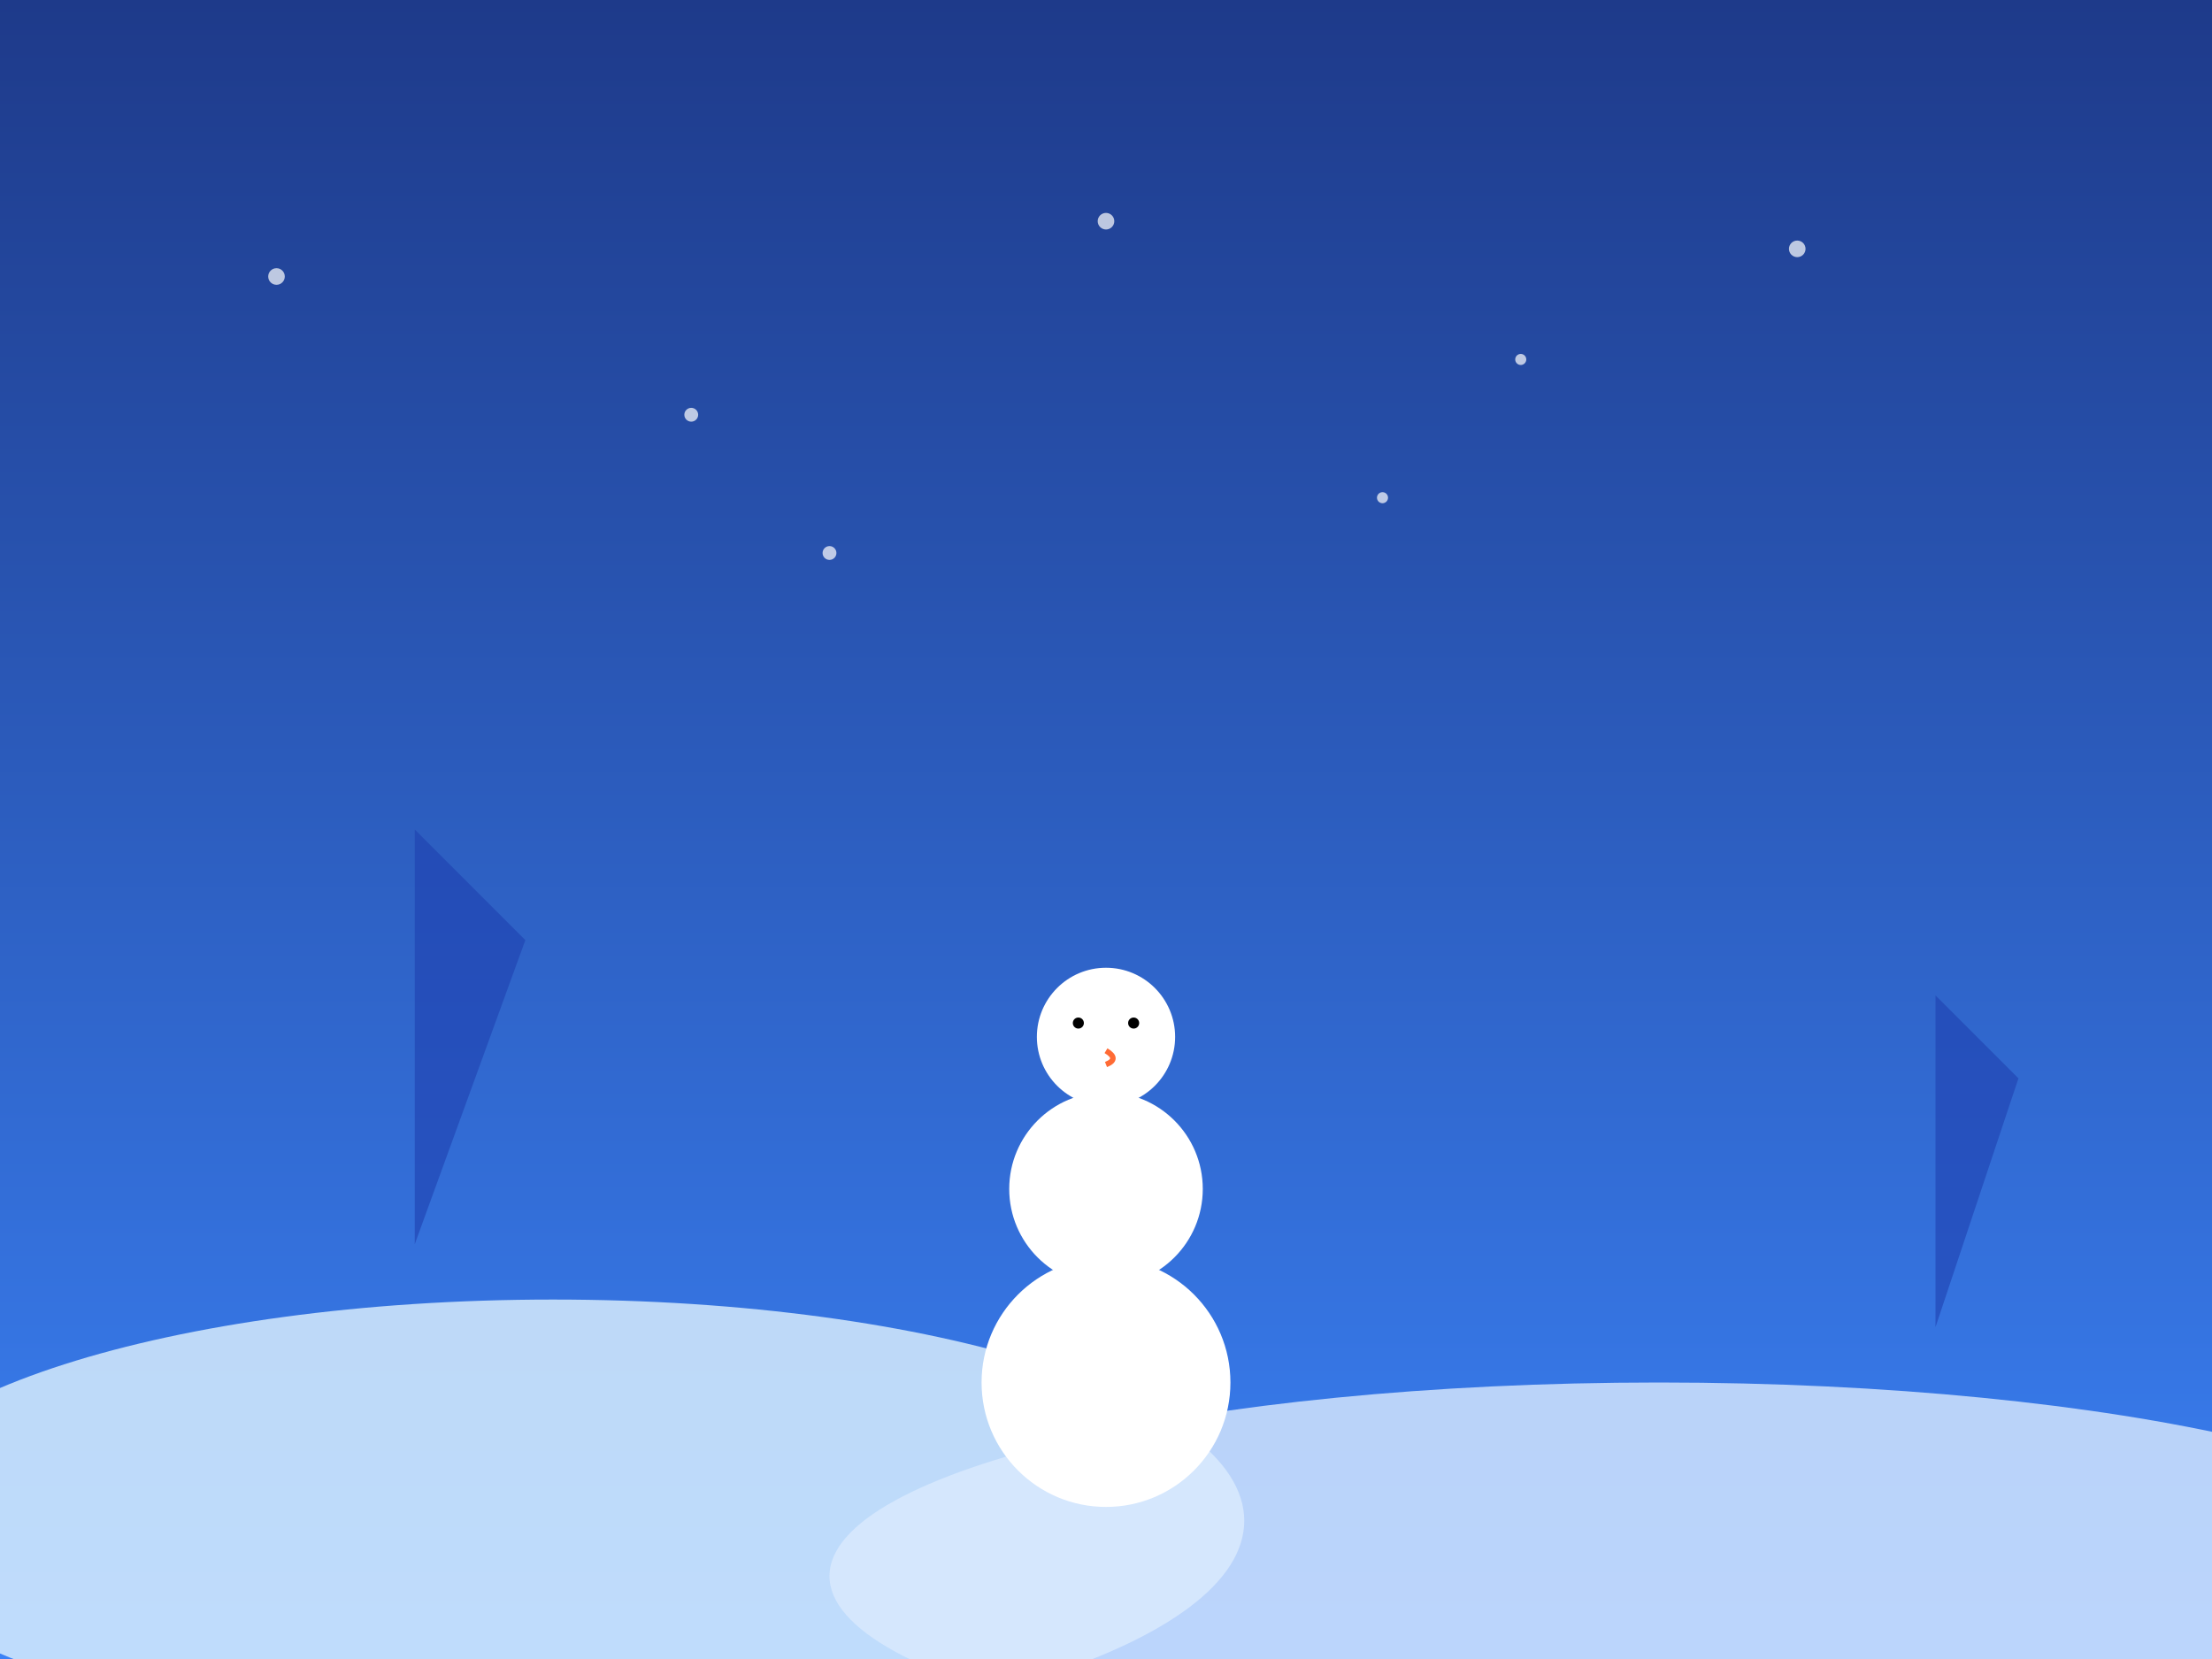
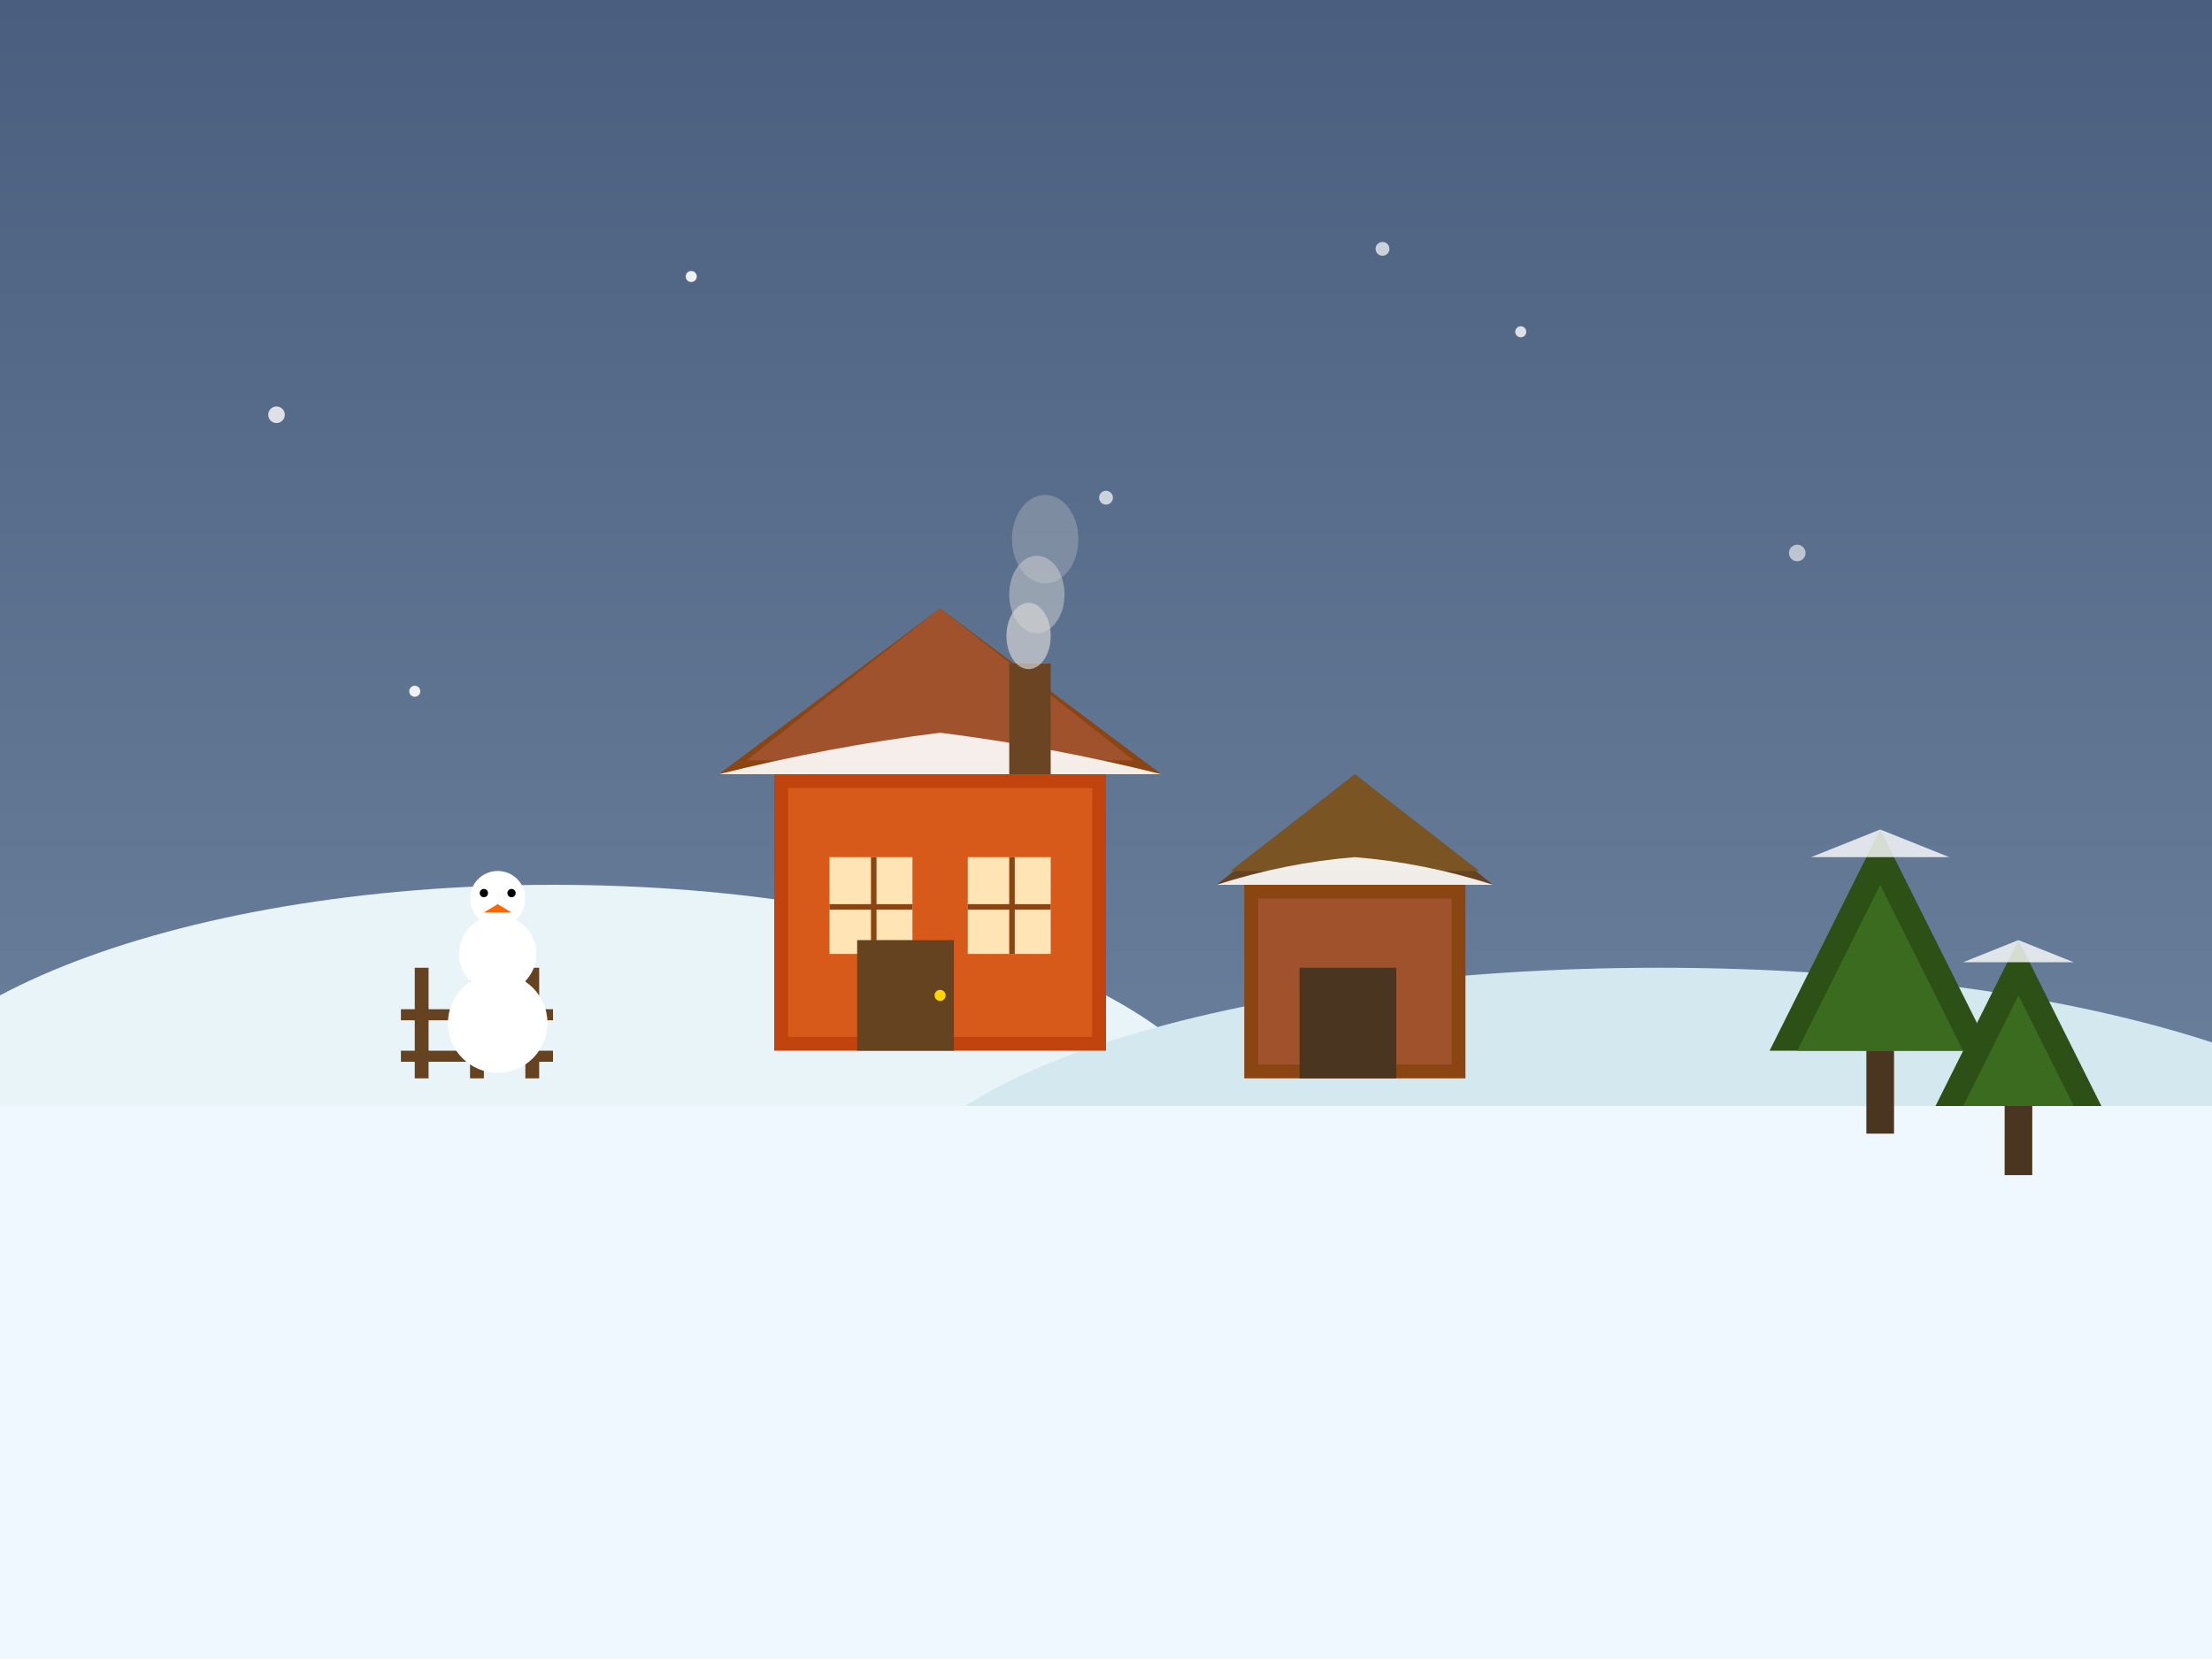
- <svg xmlns="http://www.w3.org/2000/svg" viewBox="0 0 800 600">
+ <svg xmlns="http://www.w3.org/2000/svg" viewBox="0 0 800 600" role="img" aria-label="Januar Dorfszene">
  <defs>
    <linearGradient id="januarySky" x1="0%" y1="0%" x2="0%" y2="100%">
-       <stop offset="0%" style="stop-color:#1e3a8a;stop-opacity:1" />
-       <stop offset="100%" style="stop-color:#3b82f6;stop-opacity:1" />
+       <stop offset="0%" style="stop-color:#4a5f7f;stop-opacity:1" />
+       <stop offset="100%" style="stop-color:#7a8fa8;stop-opacity:1" />
    </linearGradient>
  </defs>
  <rect width="800" height="600" fill="url(#januarySky)" />
-   <ellipse cx="200" cy="550" rx="250" ry="80" fill="#e0f2fe" opacity="0.8" />
-   <ellipse cx="600" cy="570" rx="300" ry="70" fill="#dbeafe" opacity="0.8" />
-   <path d="M 150 450 L 150 350 L 120 380 L 150 350 L 180 380 L 150 350 L 150 300 L 110 340 L 150 300 L 190 340 Z" fill="#1e40af" opacity="0.6" />
-   <path d="M 700 480 L 700 400 L 675 425 L 700 400 L 725 425 L 700 400 L 700 360 L 670 390 L 700 360 L 730 390 Z" fill="#1e40af" opacity="0.6" />
-   <circle cx="100" cy="100" r="3" fill="#ffffff" opacity="0.7" />
-   <circle cx="250" cy="150" r="2.5" fill="#ffffff" opacity="0.7" />
-   <circle cx="400" cy="80" r="3" fill="#ffffff" opacity="0.7" />
-   <circle cx="550" cy="130" r="2" fill="#ffffff" opacity="0.7" />
-   <circle cx="650" cy="90" r="3" fill="#ffffff" opacity="0.7" />
-   <circle cx="300" cy="200" r="2.5" fill="#ffffff" opacity="0.7" />
-   <circle cx="500" cy="180" r="2" fill="#ffffff" opacity="0.7" />
-   <circle cx="400" cy="500" r="45" fill="#ffffff" />
-   <circle cx="400" cy="430" r="35" fill="#ffffff" />
-   <circle cx="400" cy="375" r="25" fill="#ffffff" />
-   <circle cx="390" cy="370" r="2" fill="#000000" />
-   <circle cx="410" cy="370" r="2" fill="#000000" />
-   <path d="M 400 380 Q 405 383 400 385" stroke="#ff6b35" stroke-width="2" fill="none" />
+   <ellipse cx="200" cy="420" rx="250" ry="100" fill="#e8f4f8" />
+   <ellipse cx="600" cy="440" rx="280" ry="90" fill="#d4e8ef" />
+   <rect x="0" y="400" width="800" height="200" fill="#f0f8ff" />
+   <polygon points="680,300 640,380 720,380" fill="#2d5016" />
+   <polygon points="680,320 650,380 710,380" fill="#3a6b1e" />
+   <rect x="675" y="380" width="10" height="30" fill="#4a3520" />
+   <polygon points="680,300 655,310 705,310" fill="#ffffff" opacity="0.8" />
+   <polygon points="730,340 700,400 760,400" fill="#2d5016" />
+   <polygon points="730,360 710,400 750,400" fill="#3a6b1e" />
+   <rect x="725" y="400" width="10" height="25" fill="#4a3520" />
+   <polygon points="730,340 710,348 750,348" fill="#ffffff" opacity="0.8" />
+   <rect x="280" y="280" width="120" height="100" fill="#c1440e" />
+   <rect x="285" y="285" width="110" height="90" fill="#d85a1a" />
+   <polygon points="340,220 260,280 420,280" fill="#8b4513" />
+   <polygon points="340,220 270,275 410,275" fill="#a0522d" />
+   <path d="M 260,280 Q 300,270 340,265 Q 380,270 420,280" fill="#ffffff" opacity="0.9" />
+   <rect x="300" y="310" width="30" height="35" fill="#ffe4b5" />
+   <rect x="315" y="310" width="2" height="35" fill="#8b4513" />
+   <rect x="300" y="327" width="30" height="2" fill="#8b4513" />
+   <rect x="350" y="310" width="30" height="35" fill="#ffe4b5" />
+   <rect x="365" y="310" width="2" height="35" fill="#8b4513" />
+   <rect x="350" y="327" width="30" height="2" fill="#8b4513" />
+   <rect x="310" y="340" width="35" height="40" fill="#654321" />
+   <circle cx="340" cy="360" r="2" fill="#ffd700" />
+   <rect x="365" y="240" width="15" height="40" fill="#6b4423" />
+   <ellipse cx="372" cy="230" rx="8" ry="12" fill="#d3d3d3" opacity="0.7" />
+   <ellipse cx="375" cy="215" rx="10" ry="14" fill="#d3d3d3" opacity="0.5" />
+   <ellipse cx="378" cy="195" rx="12" ry="16" fill="#d3d3d3" opacity="0.3" />
+   <rect x="450" y="320" width="80" height="70" fill="#8b4513" />
+   <rect x="455" y="325" width="70" height="60" fill="#a0522d" />
+   <polygon points="490,280 440,320 540,320" fill="#654321" />
+   <polygon points="490,280 445,315 535,315" fill="#7b5423" />
+   <path d="M 440,320 Q 465,312 490,310 Q 515,312 540,320" fill="#ffffff" opacity="0.9" />
+   <rect x="470" y="350" width="35" height="40" fill="#4a3520" />
+   <rect x="150" y="350" width="5" height="40" fill="#654321" />
+   <rect x="170" y="350" width="5" height="40" fill="#654321" />
+   <rect x="190" y="350" width="5" height="40" fill="#654321" />
+   <rect x="145" y="365" width="55" height="4" fill="#654321" />
+   <rect x="145" y="380" width="55" height="4" fill="#654321" />
+   <circle cx="100" cy="150" r="3" fill="#ffffff" opacity="0.8" />
+   <circle cx="250" cy="100" r="2" fill="#ffffff" opacity="0.9" />
+   <circle cx="400" cy="180" r="2.5" fill="#ffffff" opacity="0.7" />
+   <circle cx="550" cy="120" r="2" fill="#ffffff" opacity="0.8" />
+   <circle cx="650" cy="200" r="3" fill="#ffffff" opacity="0.6" />
+   <circle cx="150" cy="250" r="2" fill="#ffffff" opacity="0.9" />
+   <circle cx="500" cy="90" r="2.5" fill="#ffffff" opacity="0.7" />
+   <circle cx="180" cy="370" r="18" fill="#ffffff" />
+   <circle cx="180" cy="345" r="14" fill="#ffffff" />
+   <circle cx="180" cy="325" r="10" fill="#ffffff" />
+   <circle cx="175" cy="323" r="1.5" fill="#000000" />
+   <circle cx="185" cy="323" r="1.5" fill="#000000" />
+   <polygon points="180,327 175,330 185,330" fill="#ff6600" />
</svg>
